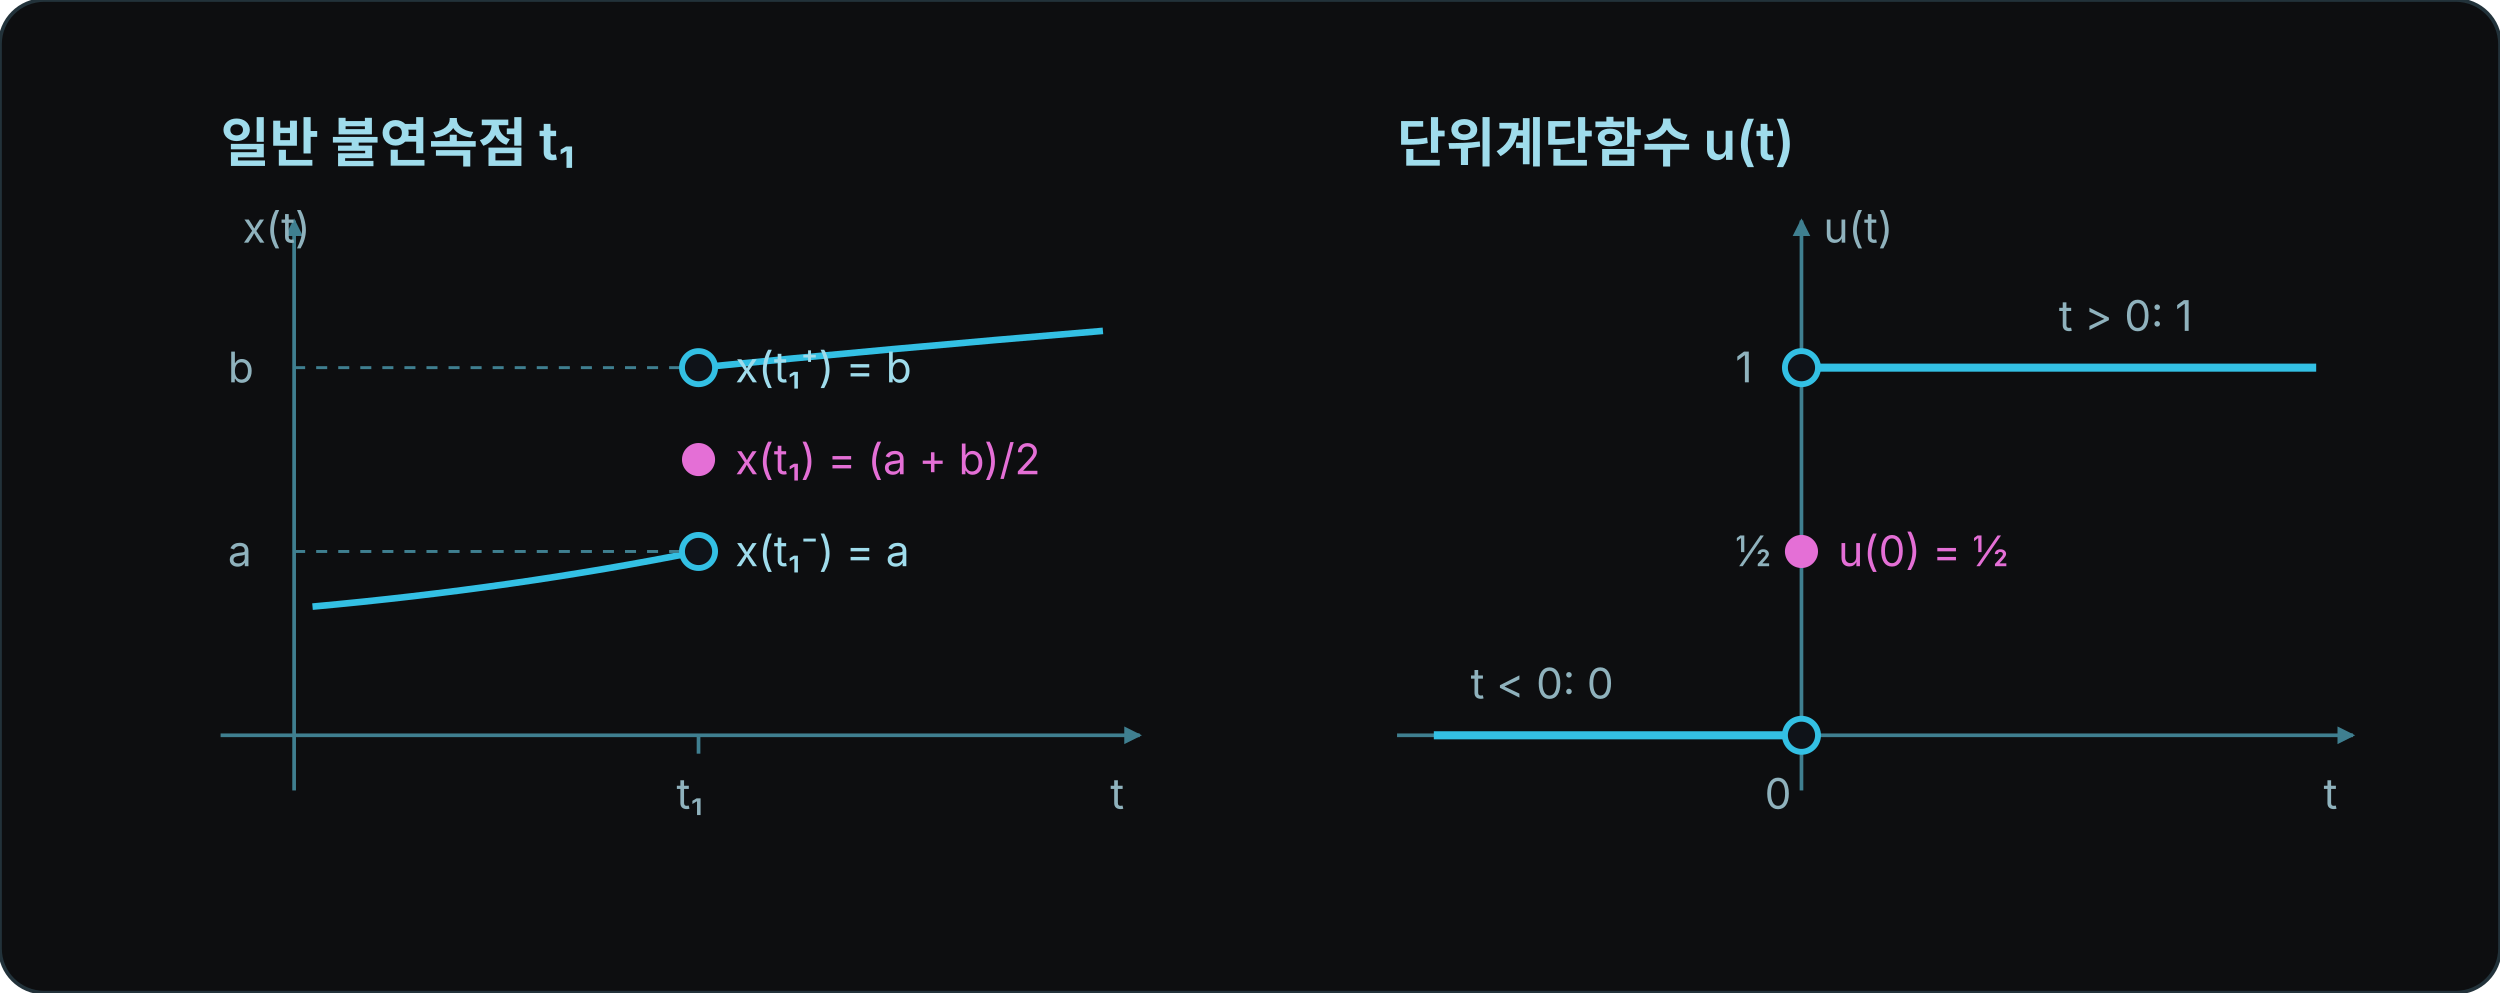
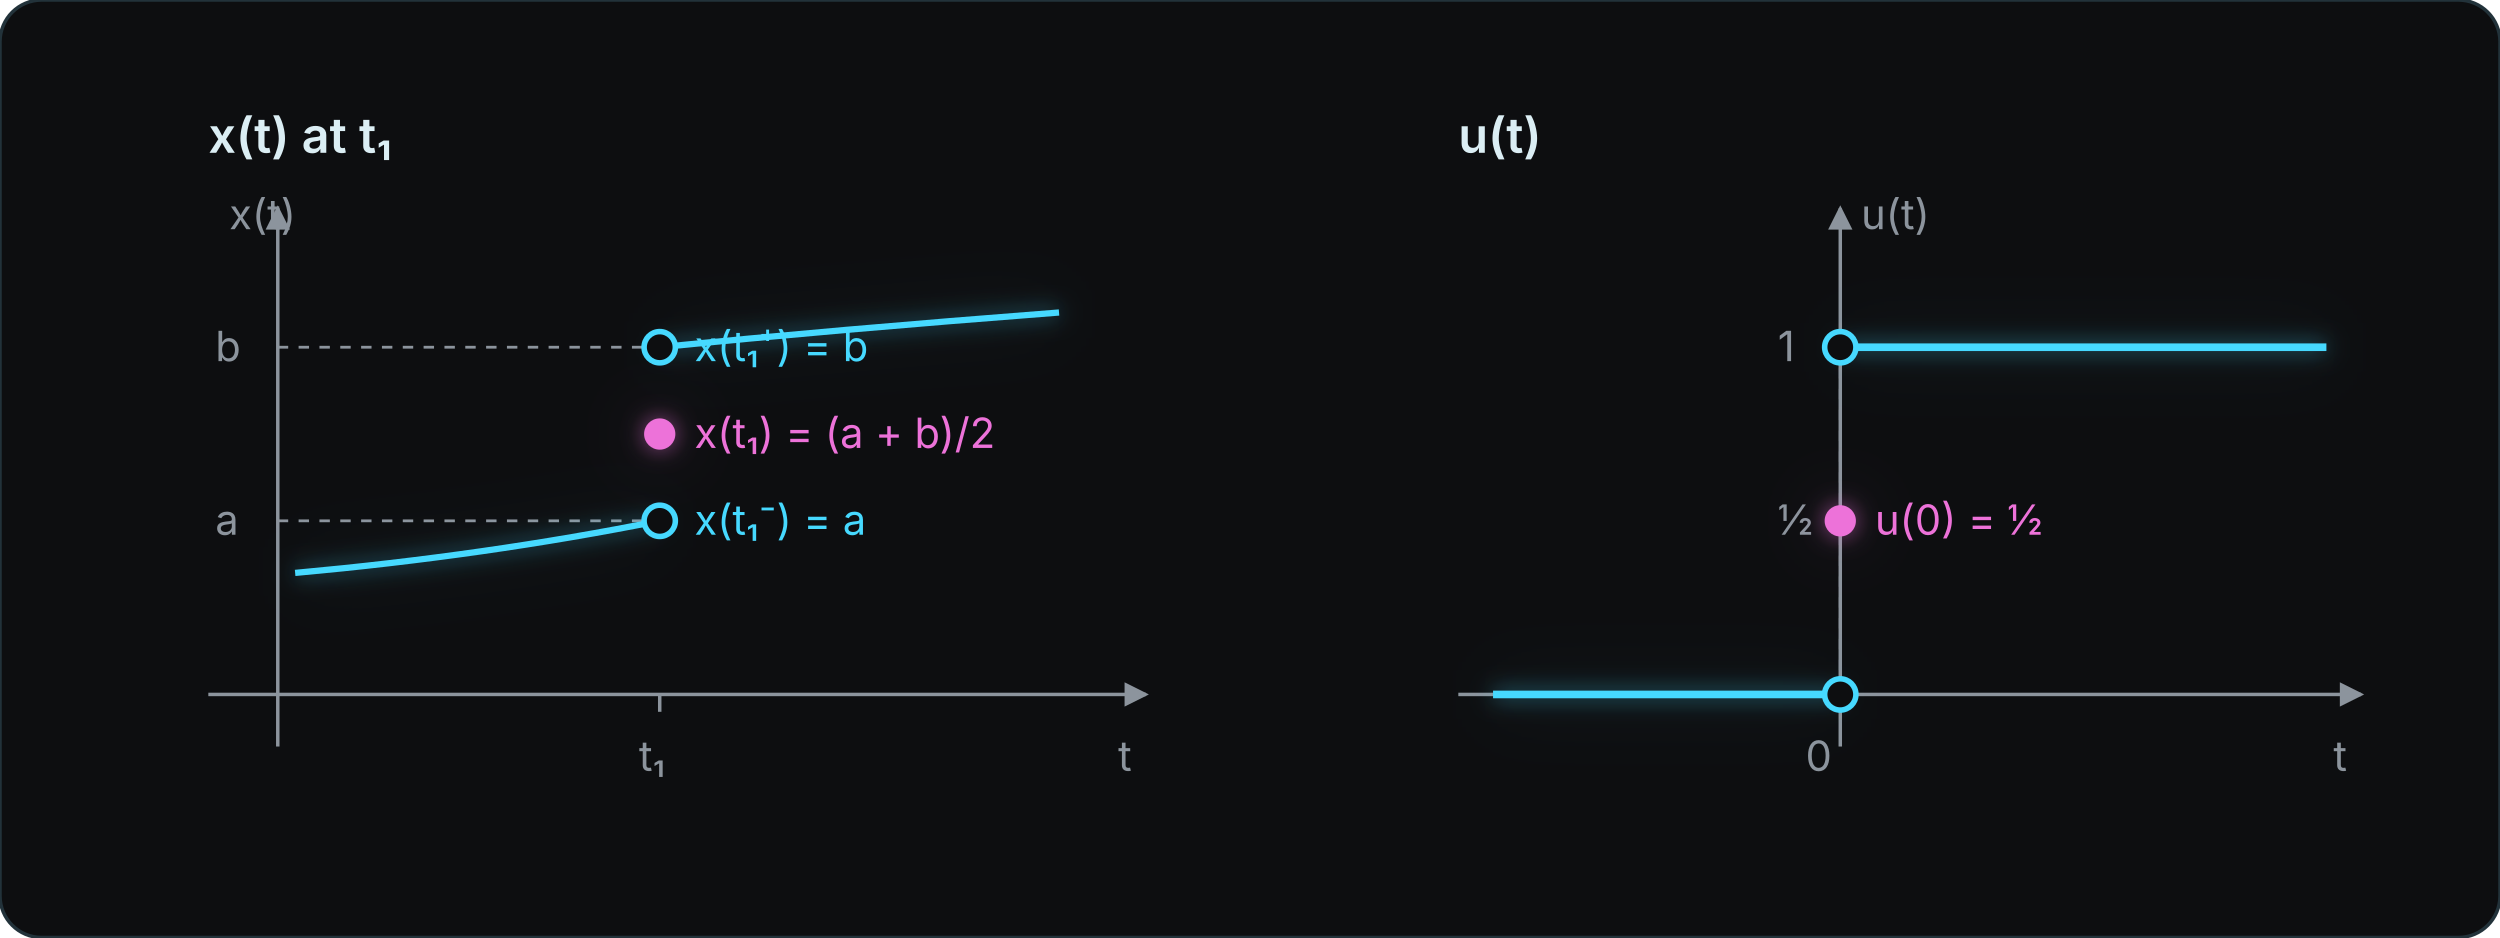
- <svg xmlns="http://www.w3.org/2000/svg" width="680" height="270" viewBox="0 0 680 270" font-family="system-ui, -apple-system, sans-serif">
+ <svg xmlns="http://www.w3.org/2000/svg" xmlns:xlink="http://www.w3.org/1999/xlink" width="720" height="270" viewBox="0 0 720 270" role="img" font-family="system-ui, -apple-system, sans-serif">
  <defs>
-     <marker id="arrow-ax" viewBox="0 0 10 10" refX="8" refY="5" markerWidth="6" markerHeight="6" orient="auto">
-       <path d="M1 1L9 5L1 9Z" fill="#3f7f90" />
+     <filter id="disc-cyan-glow" x="-50%" y="-140%" width="200%" height="380%" color-interpolation-filters="sRGB">
+       <feGaussianBlur in="SourceGraphic" stdDeviation="10" result="wide" />
+       <feComponentTransfer in="wide" result="wide-soft">
+         <feFuncA type="linear" slope="0.2" />
+       </feComponentTransfer>
+       <feGaussianBlur in="SourceGraphic" stdDeviation="3" result="near" />
+       <feComponentTransfer in="near" result="near-soft">
+         <feFuncA type="linear" slope="0.55" />
+       </feComponentTransfer>
+       <feMerge>
+         <feMergeNode in="wide-soft" />
+         <feMergeNode in="near-soft" />
+       </feMerge>
+     </filter>
+     <filter id="disc-magenta-glow" x="-220%" y="-220%" width="540%" height="540%" color-interpolation-filters="sRGB">
+       <feGaussianBlur in="SourceGraphic" stdDeviation="10" result="wide" />
+       <feComponentTransfer in="wide" result="wide-soft">
+         <feFuncA type="linear" slope="0.2" />
+       </feComponentTransfer>
+       <feGaussianBlur in="SourceGraphic" stdDeviation="3" result="near" />
+       <feComponentTransfer in="near" result="near-soft">
+         <feFuncA type="linear" slope="0.55" />
+       </feComponentTransfer>
+       <feMerge>
+         <feMergeNode in="wide-soft" />
+         <feMergeNode in="near-soft" />
+       </feMerge>
+     </filter>
+     <marker id="disc-grey-arrow" viewBox="0 0 8 8" refX="7" refY="4" markerWidth="7" markerHeight="7" orient="auto">
+       <path d="M0 0L8 4L0 8Z" fill="#8c949d" />
    </marker>
+     <g id="disc-curves-a">
+       <path d="M85 165 Q140 160 190 150" fill="none" stroke="#46d9ff" stroke-width="1.8" />
+       <path d="M190 100 Q240 95 305 90" fill="none" stroke="#46d9ff" stroke-width="1.8" />
+     </g>
+     <g id="disc-curves-b">
+       <line x1="430" y1="200" x2="530" y2="200" stroke="#46d9ff" stroke-width="2.2" />
+       <line x1="530" y1="100" x2="670" y2="100" stroke="#46d9ff" stroke-width="2.2" />
+     </g>
+     <g id="disc-dots">
+       <circle cx="190" cy="125" r="4.5" fill="#ed72d9" />
+       <circle cx="530" cy="150" r="4.5" fill="#ed72d9" />
+     </g>
  </defs>
-   <rect x="0" y="0" width="680" height="270" rx="12" fill="#0d0e10" stroke="#22323a" />
-   <text x="60" y="44" font-size="14.5" fill="#9fdcec" font-weight="600">일반 불연속점 t₁</text>
-   <line x1="60" y1="200" x2="310" y2="200" stroke="#3f7f90" stroke-width="1" marker-end="url(#arrow-ax)" />
-   <line x1="80" y1="215" x2="80" y2="60" stroke="#3f7f90" stroke-width="1" marker-end="url(#arrow-ax)" />
-   <text x="302" y="220" font-size="11.5" fill="#8fb2bd">t</text>
-   <text x="66" y="66" font-size="11.5" fill="#8fb2bd">x(t)</text>
-   <path d="M85 165 Q140 160 190 150" fill="none" stroke="#33c0e4" stroke-width="1.8" />
-   <path d="M190 100 Q240 95 300 90" fill="none" stroke="#33c0e4" stroke-width="1.8" />
-   <line x1="80" y1="150" x2="190" y2="150" stroke="#3f7f90" stroke-width="0.8" stroke-dasharray="3 3" />
-   <line x1="80" y1="100" x2="190" y2="100" stroke="#3f7f90" stroke-width="0.8" stroke-dasharray="3 3" />
-   <line x1="190" y1="200" x2="190" y2="205" stroke="#3f7f90" stroke-width="1" />
-   <circle cx="190" cy="150" r="4.5" fill="#0f1319" stroke="#33c0e4" stroke-width="1.6" />
-   <circle cx="190" cy="100" r="4.5" fill="#0f1319" stroke="#33c0e4" stroke-width="1.6" />
-   <circle cx="190" cy="125" r="4.5" fill="#e46fd6" />
-   <text x="184" y="220" font-size="11.5" fill="#8fb2bd">t₁</text>
-   <text x="62" y="154" font-size="11.5" fill="#8fb2bd">a</text>
-   <text x="62" y="104" font-size="11.5" fill="#8fb2bd">b</text>
-   <text x="200" y="154" font-size="11.5" fill="#9fdcec">x(t₁⁻) = a</text>
-   <text x="200" y="104" font-size="11.5" fill="#9fdcec">x(t₁⁺) = b</text>
-   <text x="200" y="129" font-size="11.5" fill="#e46fd6">x(t₁) = (a + b)/2</text>
-   <text x="380" y="44" font-size="14.5" fill="#9fdcec" font-weight="600">단위계단함수 u(t)</text>
-   <line x1="380" y1="200" x2="640" y2="200" stroke="#3f7f90" stroke-width="1" marker-end="url(#arrow-ax)" />
-   <line x1="490" y1="215" x2="490" y2="60" stroke="#3f7f90" stroke-width="1" marker-end="url(#arrow-ax)" />
-   <text x="632" y="220" font-size="11.5" fill="#8fb2bd">t</text>
-   <text x="496" y="66" font-size="11.5" fill="#8fb2bd">u(t)</text>
-   <line x1="390" y1="200" x2="490" y2="200" stroke="#33c0e4" stroke-width="2.2" />
-   <line x1="490" y1="100" x2="630" y2="100" stroke="#33c0e4" stroke-width="2.2" />
-   <line x1="490" y1="100" x2="490" y2="200" stroke="#3f7f90" stroke-width="0.8" stroke-dasharray="3 3" />
-   <circle cx="490" cy="200" r="4.5" fill="#0f1319" stroke="#33c0e4" stroke-width="1.6" />
-   <circle cx="490" cy="100" r="4.5" fill="#0f1319" stroke="#33c0e4" stroke-width="1.6" />
-   <circle cx="490" cy="150" r="4.5" fill="#e46fd6" />
-   <text x="472" y="104" font-size="11.5" fill="#8fb2bd">1</text>
-   <text x="472" y="154" font-size="11.5" fill="#8fb2bd">½</text>
-   <text x="480" y="220" font-size="11.5" fill="#8fb2bd">0</text>
-   <text x="500" y="154" font-size="11.5" fill="#e46fd6">u(0) = ½</text>
-   <text x="400" y="190" font-size="11.5" fill="#8fb2bd">t &lt; 0: 0</text>
-   <text x="560" y="90" font-size="11.5" fill="#8fb2bd">t &gt; 0: 1</text>
+   <rect x="0" y="0" width="720" height="270" rx="12" fill="#0d0e10" stroke="#22323a" />
+   <text x="60" y="44" font-size="14" fill="#dbeef4" font-weight="600">x(t) at t₁</text>
+   <line x1="60" y1="200" x2="330" y2="200" stroke="#8c949d" stroke-width="1" marker-end="url(#disc-grey-arrow)" />
+   <line x1="80" y1="215" x2="80" y2="60" stroke="#8c949d" stroke-width="1" marker-end="url(#disc-grey-arrow)" />
+   <text x="322" y="222" font-size="12" fill="#8c949d">t</text>
+   <text x="66" y="66" font-size="12" fill="#8c949d">x(t)</text>
+   <line x1="80" y1="150" x2="190" y2="150" stroke="#8c949d" stroke-width="0.8" stroke-dasharray="3 3" />
+   <line x1="80" y1="100" x2="190" y2="100" stroke="#8c949d" stroke-width="0.8" stroke-dasharray="3 3" />
+   <line x1="190" y1="200" x2="190" y2="205" stroke="#8c949d" stroke-width="1" />
+   <use xlink:href="#disc-curves-a" filter="url(#disc-cyan-glow)" />
+   <use xlink:href="#disc-curves-a" />
+   <circle cx="190" cy="150" r="4.5" fill="#0d0e10" stroke="#46d9ff" stroke-width="1.6" />
+   <circle cx="190" cy="100" r="4.5" fill="#0d0e10" stroke="#46d9ff" stroke-width="1.6" />
+   <text x="184" y="222" font-size="12" fill="#8c949d">t₁</text>
+   <text x="62" y="154" font-size="12" fill="#8c949d">a</text>
+   <text x="62" y="104" font-size="12" fill="#8c949d">b</text>
+   <text x="200" y="154" font-size="12" fill="#46d9ff">x(t₁⁻) = a</text>
+   <text x="200" y="104" font-size="12" fill="#46d9ff">x(t₁⁺) = b</text>
+   <text x="200" y="129" font-size="12" fill="#ed72d9">x(t₁) = (a + b)/2</text>
+   <text x="420" y="44" font-size="14" fill="#dbeef4" font-weight="600">u(t)</text>
+   <line x1="420" y1="200" x2="680" y2="200" stroke="#8c949d" stroke-width="1" marker-end="url(#disc-grey-arrow)" />
+   <line x1="530" y1="215" x2="530" y2="60" stroke="#8c949d" stroke-width="1" marker-end="url(#disc-grey-arrow)" />
+   <text x="672" y="222" font-size="12" fill="#8c949d">t</text>
+   <text x="536" y="66" font-size="12" fill="#8c949d">u(t)</text>
+   <line x1="530" y1="100" x2="530" y2="200" stroke="#8c949d" stroke-width="0.8" stroke-dasharray="3 3" />
+   <use xlink:href="#disc-curves-b" filter="url(#disc-cyan-glow)" />
+   <use xlink:href="#disc-curves-b" />
+   <circle cx="530" cy="200" r="4.5" fill="#0d0e10" stroke="#46d9ff" stroke-width="1.6" />
+   <circle cx="530" cy="100" r="4.5" fill="#0d0e10" stroke="#46d9ff" stroke-width="1.6" />
+   <text x="512" y="104" font-size="12" fill="#8c949d">1</text>
+   <text x="512" y="154" font-size="12" fill="#8c949d">½</text>
+   <text x="520" y="222" font-size="12" fill="#8c949d">0</text>
+   <text x="540" y="154" font-size="12" fill="#ed72d9">u(0) = ½</text>
+   <use xlink:href="#disc-dots" filter="url(#disc-magenta-glow)" />
+   <use xlink:href="#disc-dots" />
</svg>
